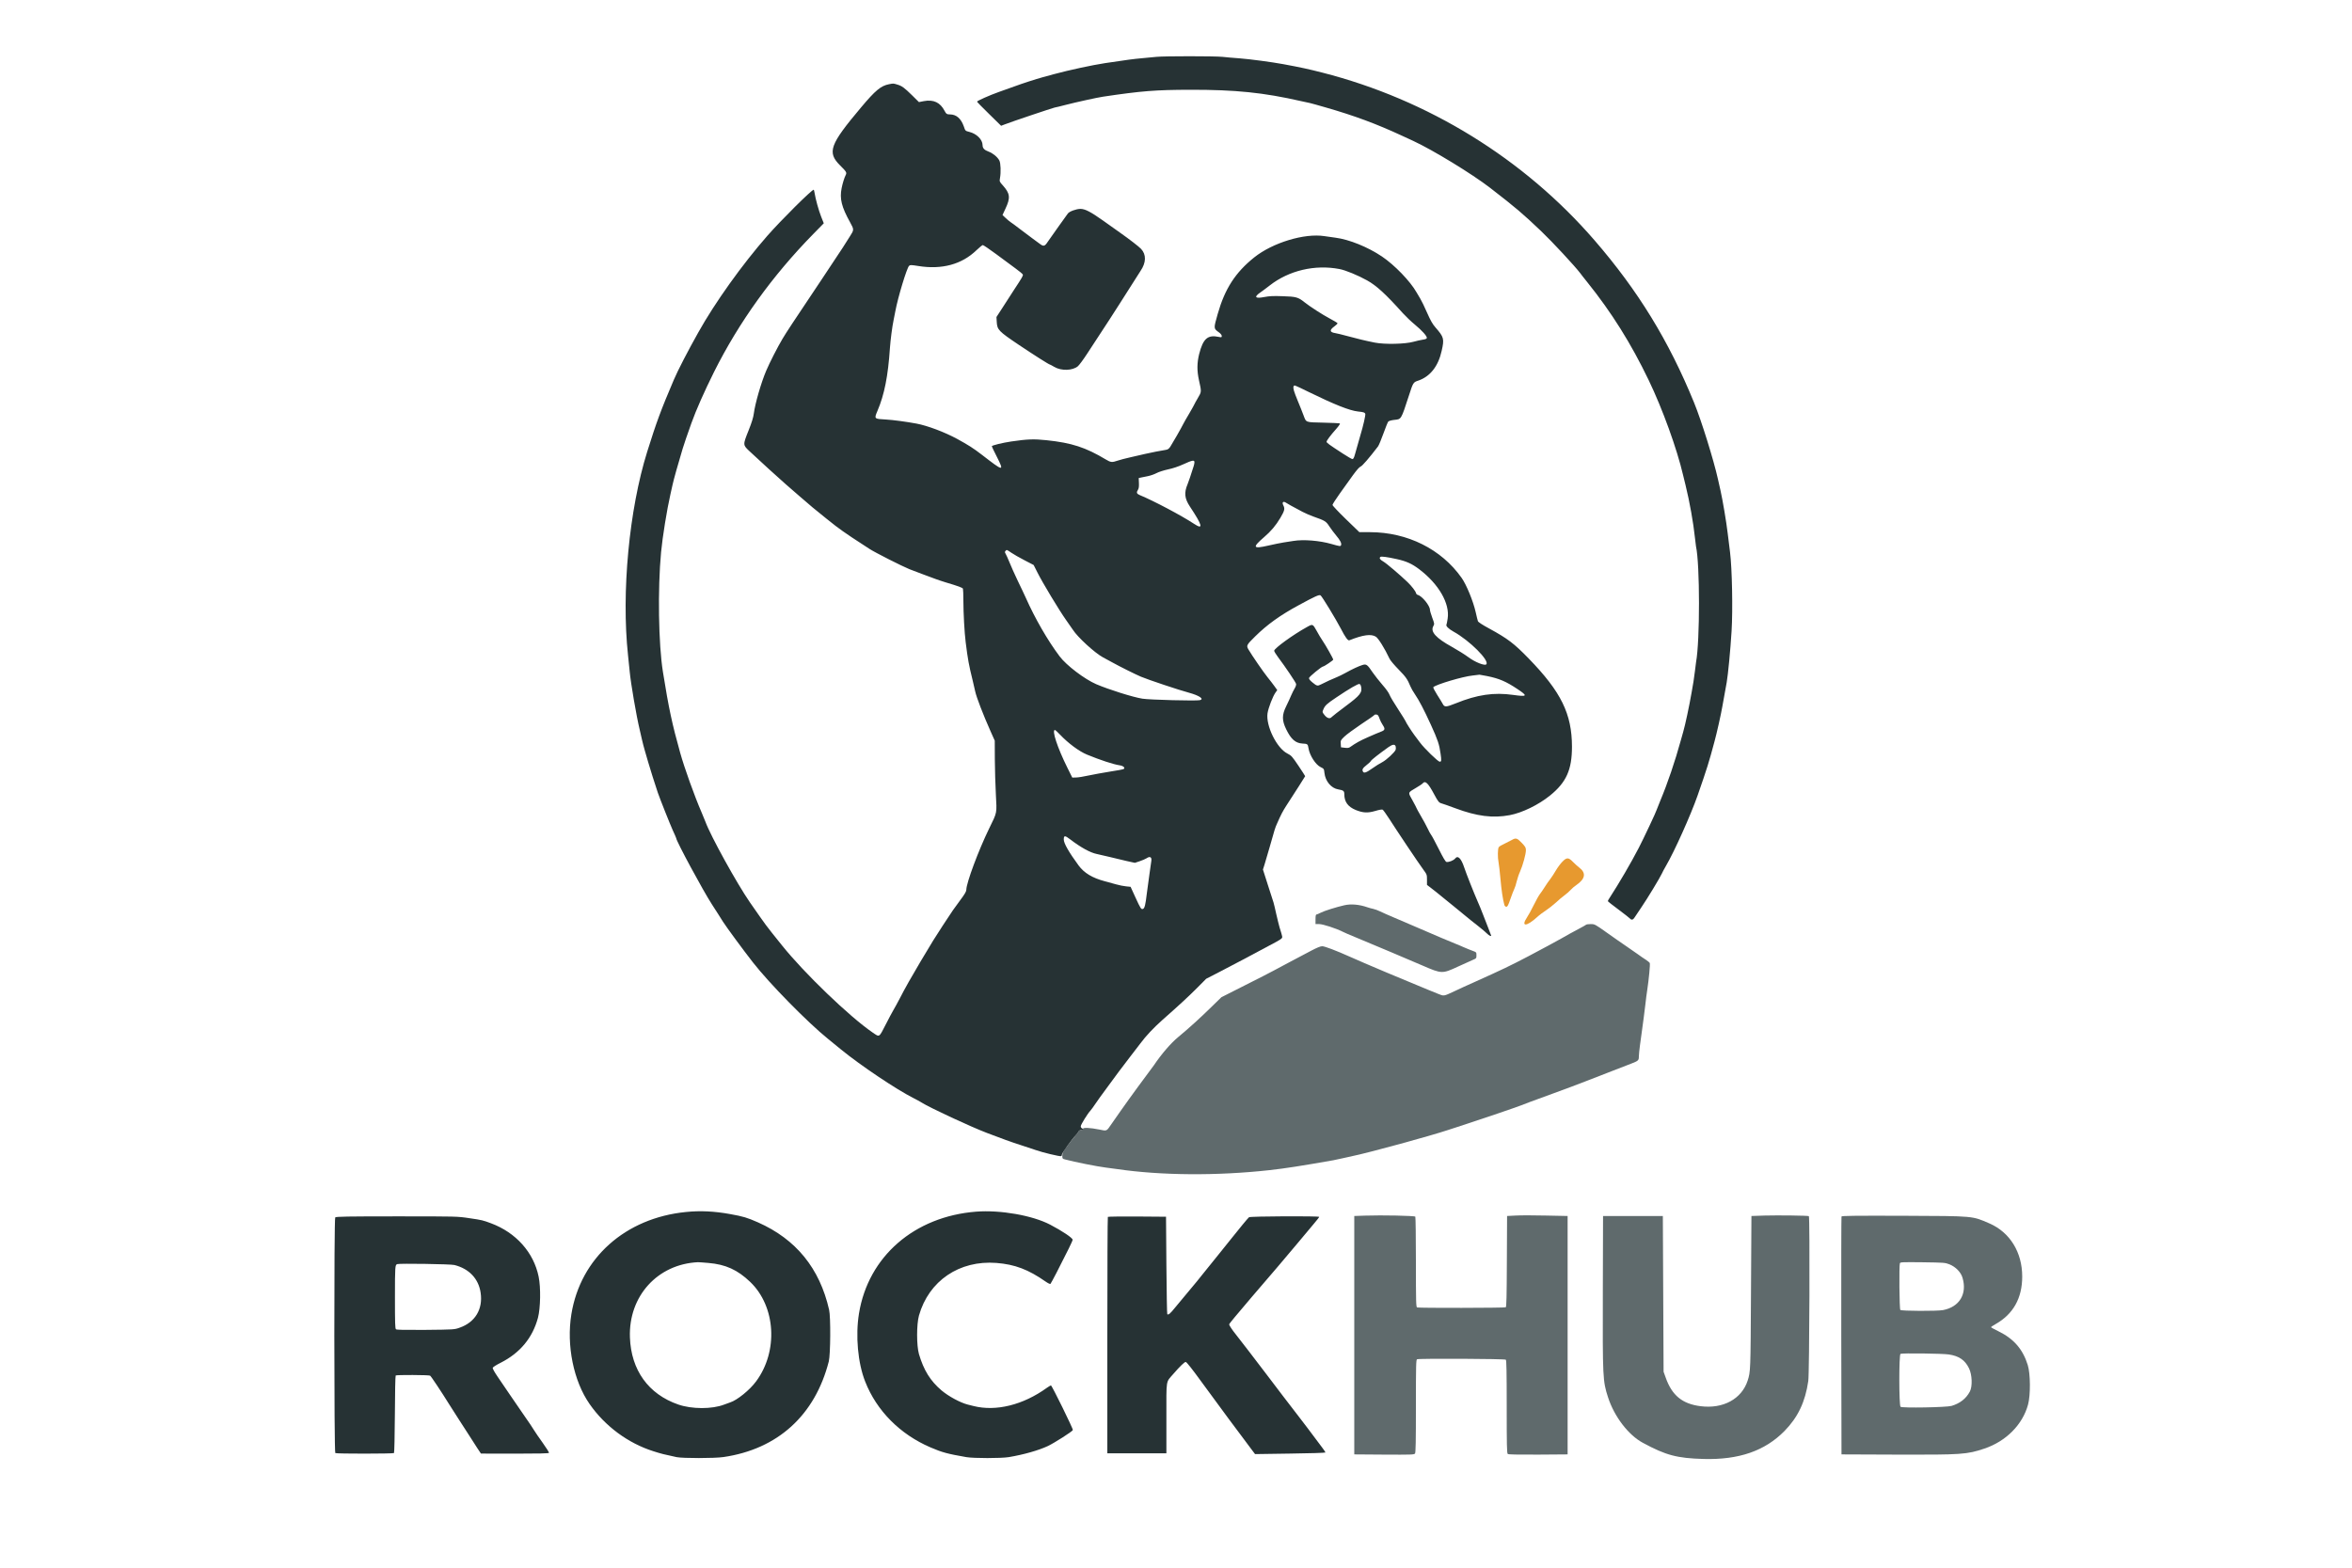
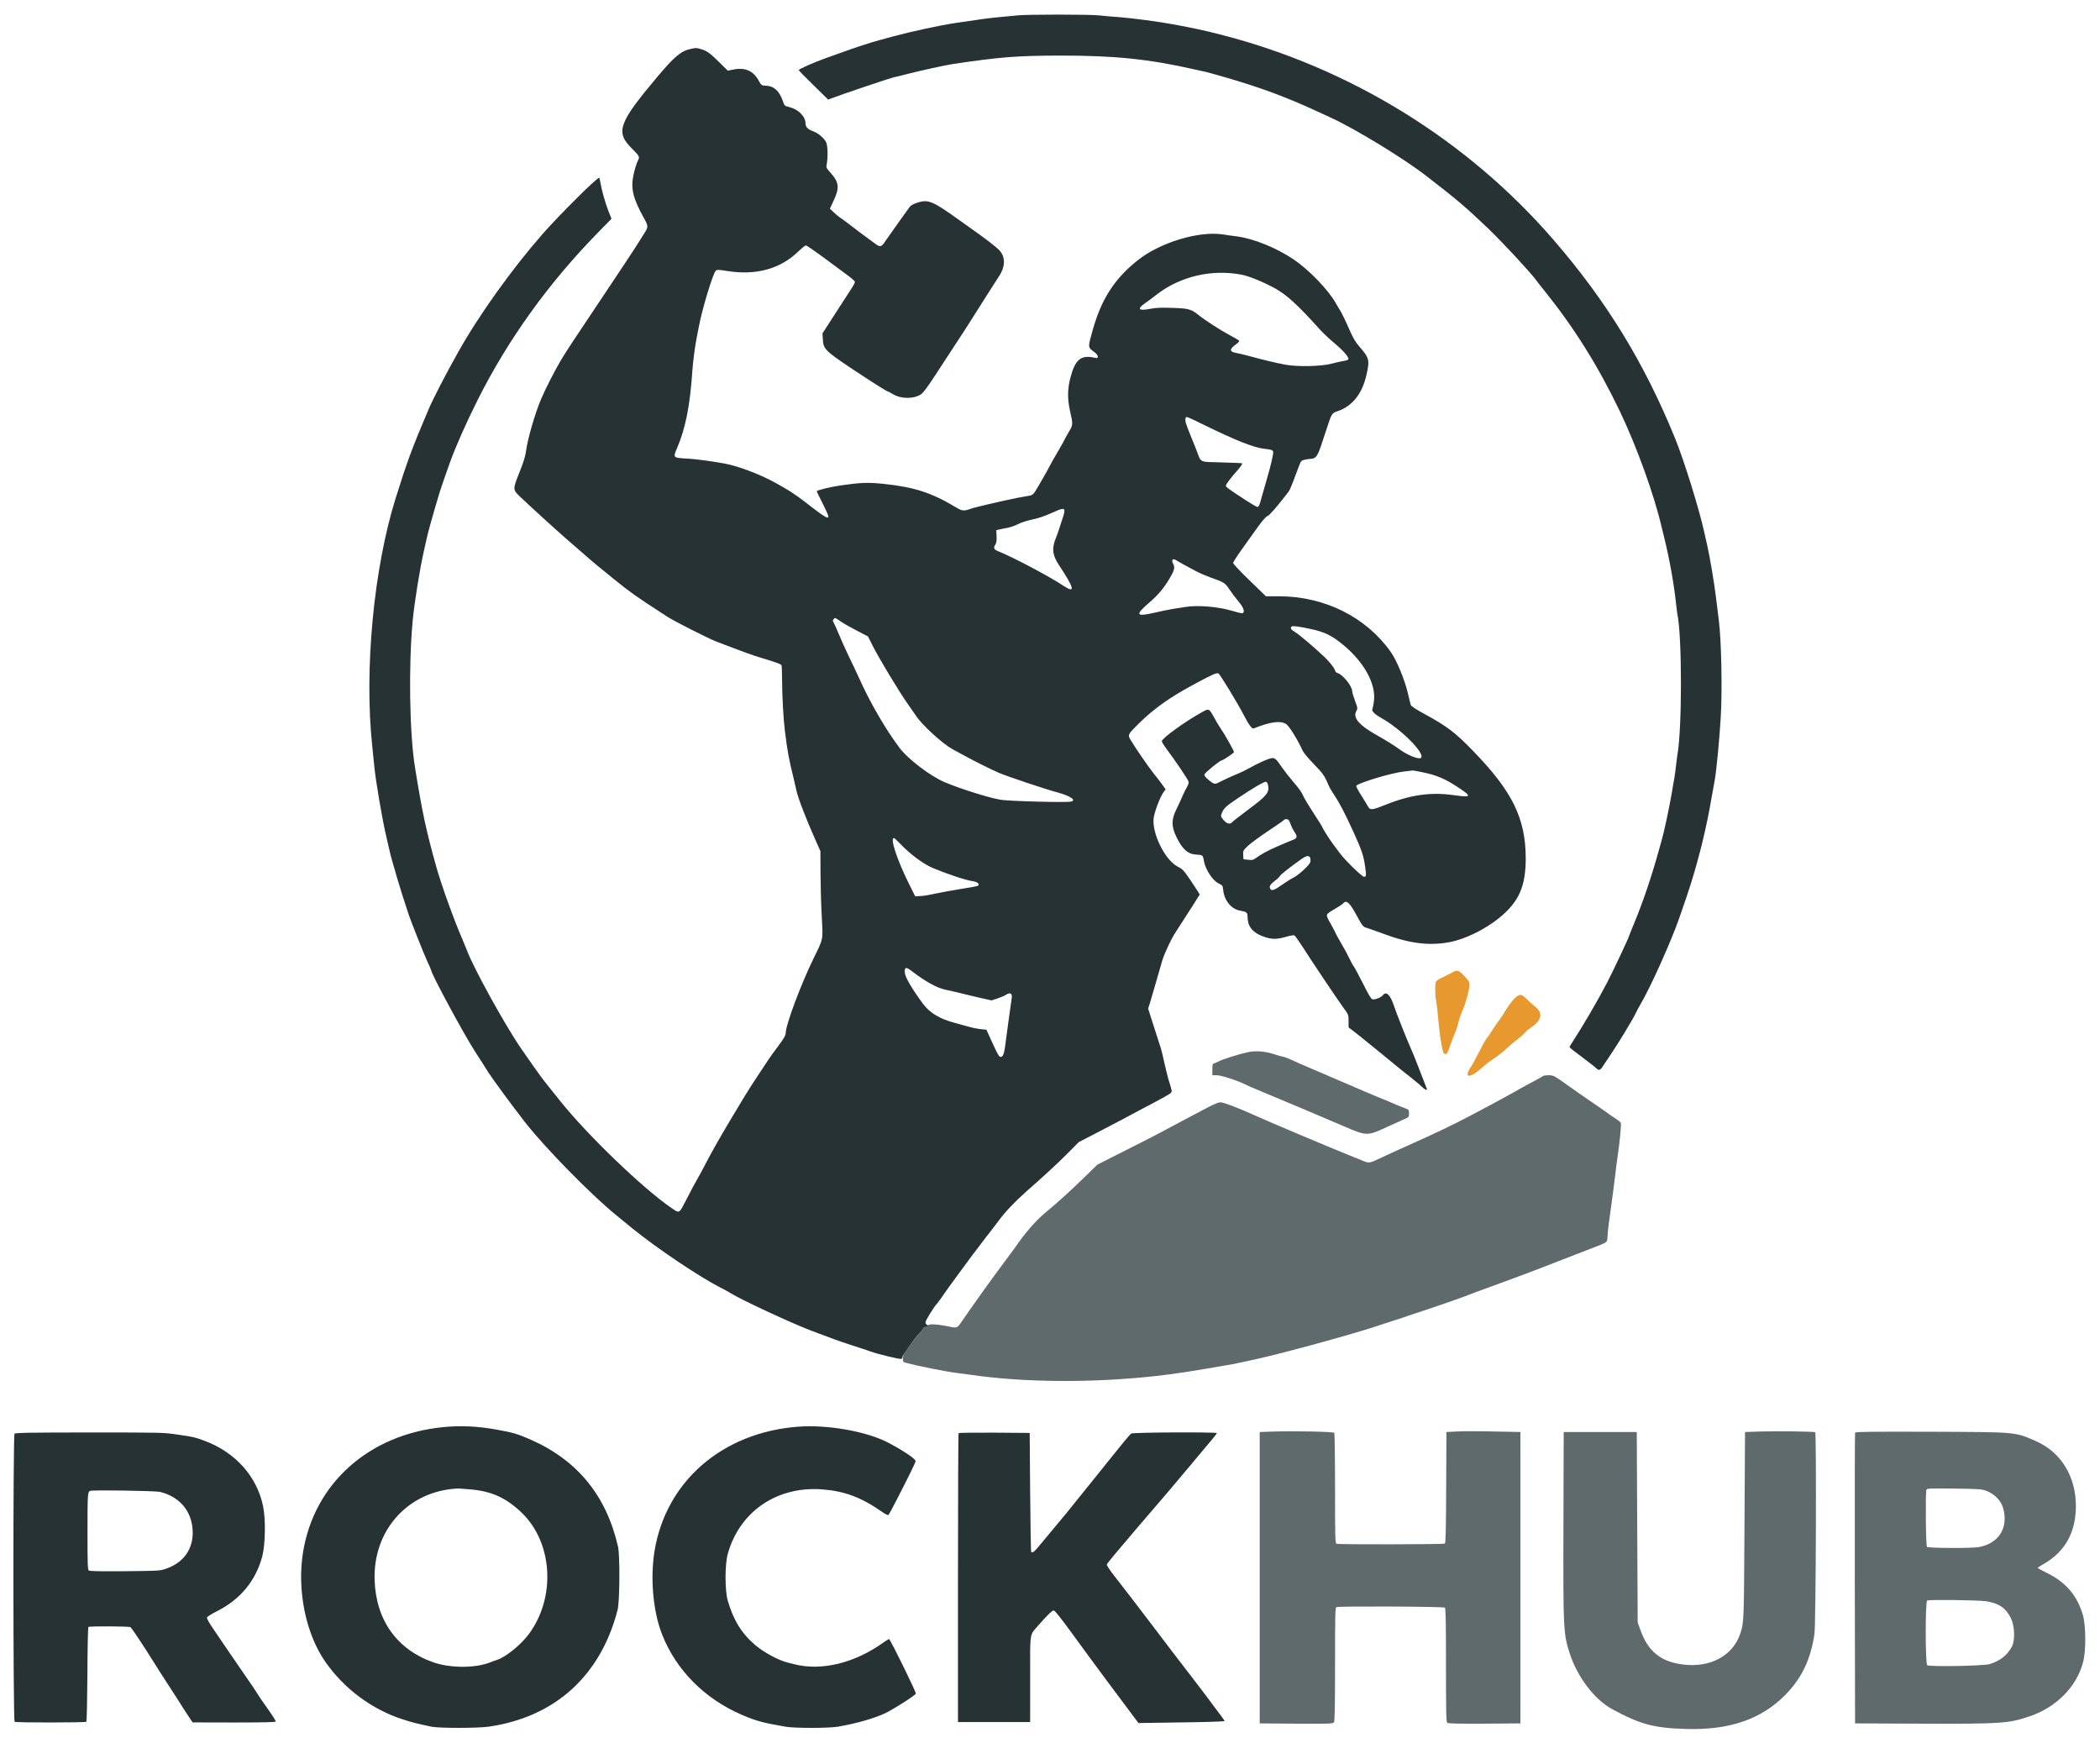
- <svg xmlns="http://www.w3.org/2000/svg" viewBox="0 0 1062 708" width="1062" height="708">
+ <svg xmlns="http://www.w3.org/2000/svg" viewBox="146 20 776 644" width="776" height="644">
  <g id="gray" transform="translate(0,708) scale(0.033333,-0.033333)" fill="#5f6a6c">
    <path d="M18210 8975 c-107 -24 -275 -77 -320 -101 -25 -13 -51 -24 -57 -24 -9 0 -13 -19 -13 -65 l0 -65 50 0 c49 0 225 -57 313 -101 20 -11 101 -46 180 -78 240 -99 733 -308 907 -383 261 -113 266 -113 480 -14 80 37 169 77 197 89 52 22 53 23 53 64 0 40 -1 42 -47 59 -27 9 -87 34 -136 55 -48 22 -89 39 -92 39 -6 0 -337 141 -565 240 -85 37 -211 91 -280 120 -69 29 -151 65 -183 81 -31 15 -74 31 -95 35 -20 4 -55 13 -77 21 -111 39 -223 49 -315 28z M21485 8711 c-6 -5 -46 -28 -90 -51 -104 -55 -165 -89 -245 -135 -61 -35 -265 -145 -445 -240 -248 -130 -361 -184 -735 -352 -80 -35 -202 -91 -271 -124 -146 -68 -138 -67 -221 -33 -35 14 -94 39 -133 54 -259 105 -891 371 -1060 448 -188 84 -340 142 -375 142 -23 0 -71 -20 -140 -56 -58 -31 -184 -98 -280 -148 -96 -51 -204 -109 -240 -128 -36 -20 -209 -109 -385 -197 l-320 -162 -125 -122 c-160 -157 -315 -298 -458 -416 -104 -86 -229 -232 -332 -385 -8 -12 -40 -55 -71 -96 -215 -289 -321 -437 -512 -712 -58 -85 -54 -83 -154 -62 -129 26 -223 30 -223 10 0 -10 -9 -16 -25 -16 -15 0 -29 -8 -36 -22 -6 -13 -23 -34 -36 -48 -14 -14 -61 -73 -104 -131 -68 -92 -79 -112 -79 -148 0 -38 2 -41 38 -50 126 -34 437 -96 552 -110 47 -6 114 -15 150 -20 595 -88 1361 -93 2065 -15 224 25 426 57 865 134 25 5 88 18 140 30 52 12 113 26 135 30 235 50 1030 267 1280 350 66 22 190 62 275 90 209 68 629 211 715 244 78 31 105 41 420 156 121 44 238 88 260 96 22 9 121 46 220 84 99 38 257 99 350 136 94 36 203 79 243 94 95 37 102 43 102 96 0 24 7 92 15 151 8 59 20 142 25 183 5 41 17 125 25 185 8 61 19 151 25 200 5 50 16 133 24 185 21 138 41 344 34 362 -4 8 -27 28 -52 44 -26 16 -75 50 -109 75 -34 25 -105 74 -157 109 -52 35 -170 117 -261 182 -163 116 -167 118 -221 118 -30 0 -58 -4 -63 -9z M18490 4770 l-145 -5 0 -1615 0 -1615 405 -3 c372 -2 406 -1 418 15 9 13 12 158 12 644 0 562 2 627 16 633 32 12 1189 7 1202 -6 9 -9 12 -165 12 -639 0 -517 2 -629 14 -638 9 -8 126 -10 412 -9 l399 3 0 1615 0 1615 -295 6 c-162 4 -347 4 -410 0 l-115 -6 -3 -614 c-2 -477 -5 -617 -15 -623 -14 -9 -1178 -11 -1201 -2 -14 6 -16 69 -16 613 0 333 -4 611 -8 617 -8 13 -454 22 -682 14z M23905 4771 l-180 -6 -6 -1040 c-6 -1065 -6 -1067 -45 -1190 -81 -249 -332 -386 -638 -347 -247 31 -388 146 -473 389 l-28 78 -5 1055 -5 1055 -405 0 -405 0 -3 -1035 c-3 -1157 -1 -1201 70 -1420 84 -261 275 -512 472 -618 312 -169 463 -209 823 -219 479 -13 830 109 1096 379 182 186 281 394 322 677 16 113 23 2225 8 2234 -15 8 -418 13 -598 8z M24945 4758 c-3 -7 -4 -735 -3 -1618 l3 -1605 745 -3 c883 -3 955 2 1192 82 293 99 517 325 590 596 35 129 33 418 -4 536 -66 213 -190 356 -395 456 -57 28 -103 53 -103 57 0 3 28 22 62 41 240 136 361 352 361 645 0 328 -166 598 -443 719 -238 103 -198 100 -1163 104 -676 2 -838 0 -842 -10z m1460 -647 c86 -34 158 -107 180 -185 64 -218 -43 -394 -265 -436 -78 -15 -563 -13 -578 2 -13 13 -18 600 -6 633 6 15 34 16 308 13 287 -4 304 -5 361 -27z m-7 -1222 c138 -20 220 -76 274 -187 43 -87 49 -247 11 -317 -51 -95 -133 -159 -247 -193 -69 -20 -669 -31 -691 -12 -22 18 -22 705 -1 717 21 12 569 5 654 -8z" />
  </g>
  <g id="dark" transform="translate(0,708) scale(0.033333,-0.033333)" fill="#263234">
    <path d="M15665 20470 c-38 -4 -128 -13 -200 -19 -119 -11 -181 -19 -495 -66 -172 -26 -492 -95 -691 -149 -52 -14 -121 -33 -154 -42 -95 -26 -271 -83 -385 -125 -58 -21 -152 -55 -210 -75 -126 -45 -295 -120 -295 -131 0 -4 73 -80 163 -167 l163 -160 47 18 c85 34 649 223 678 229 16 2 83 19 149 36 139 36 425 99 505 111 523 78 713 93 1185 94 610 1 992 -38 1500 -154 50 -11 104 -23 120 -26 17 -4 113 -30 215 -60 386 -111 683 -221 1030 -382 36 -16 104 -48 152 -70 268 -124 800 -449 1042 -636 358 -277 436 -344 692 -587 154 -147 459 -476 530 -570 10 -15 53 -69 94 -120 331 -412 594 -832 833 -1329 189 -393 383 -930 467 -1290 7 -30 22 -91 33 -135 54 -219 106 -509 127 -712 5 -51 12 -102 14 -115 54 -242 54 -1283 1 -1568 -3 -14 -9 -68 -15 -120 -6 -52 -15 -117 -20 -145 -5 -27 -17 -93 -25 -145 -32 -186 -88 -447 -114 -535 -5 -16 -19 -66 -31 -110 -81 -294 -180 -586 -281 -827 -27 -65 -49 -120 -49 -123 0 -13 -178 -391 -242 -514 -105 -203 -266 -478 -395 -677 -13 -19 -23 -38 -23 -43 0 -4 65 -56 144 -114 79 -59 149 -114 156 -122 19 -23 43 -18 61 13 9 15 52 79 95 142 79 115 250 398 276 455 7 17 32 64 56 105 111 188 336 690 427 950 132 379 153 448 230 735 31 113 87 364 106 473 21 117 38 213 59 327 18 104 50 431 66 695 18 287 7 848 -21 1070 -8 63 -22 176 -31 250 -19 163 -68 450 -97 580 -8 36 -25 108 -36 160 -58 260 -224 793 -323 1035 -342 838 -759 1518 -1349 2200 -956 1105 -2256 1906 -3685 2271 -196 50 -289 70 -531 115 -158 29 -450 68 -593 79 -74 5 -178 14 -230 20 -108 11 -789 11 -895 0z M12042 20099 c-109 -21 -184 -83 -377 -313 -426 -506 -463 -609 -285 -787 86 -85 93 -97 76 -130 -18 -34 -43 -115 -55 -177 -29 -144 -2 -254 115 -465 54 -98 54 -100 -3 -189 -25 -40 -69 -109 -97 -153 -28 -44 -156 -237 -285 -430 -420 -628 -467 -699 -531 -805 -68 -114 -175 -324 -222 -435 -69 -163 -150 -445 -167 -579 -6 -49 -28 -121 -70 -226 -80 -201 -80 -197 17 -288 103 -98 420 -386 484 -441 28 -24 111 -96 184 -160 139 -122 220 -189 369 -308 124 -99 134 -107 222 -170 69 -49 133 -92 363 -241 72 -47 441 -234 538 -273 43 -17 127 -49 187 -71 61 -22 137 -50 170 -63 33 -12 94 -33 135 -45 171 -51 229 -72 234 -86 3 -9 6 -82 6 -162 0 -168 15 -437 31 -562 29 -234 44 -314 95 -520 14 -58 29 -124 34 -147 17 -80 110 -321 207 -538 l58 -130 1 -250 c1 -137 7 -352 14 -477 14 -264 20 -236 -91 -463 -143 -293 -309 -738 -309 -829 0 -23 -20 -59 -84 -144 -92 -124 -91 -122 -232 -337 -108 -165 -144 -223 -303 -490 -121 -204 -213 -366 -284 -505 -27 -52 -64 -120 -82 -150 -18 -30 -65 -118 -104 -195 -97 -188 -83 -180 -182 -113 -312 214 -923 801 -1225 1178 -33 41 -96 120 -140 175 -45 55 -117 152 -160 215 -44 63 -105 151 -136 195 -174 251 -531 897 -602 1091 -8 21 -31 77 -51 124 -97 223 -235 609 -291 810 -109 390 -155 602 -234 1097 -60 375 -72 1122 -25 1622 19 203 80 581 126 781 12 52 25 111 29 130 13 63 78 295 137 490 14 49 68 205 118 345 66 184 173 425 307 695 338 675 789 1303 1345 1870 l142 145 -35 88 c-34 86 -77 241 -90 325 -4 23 -9 42 -11 42 -28 0 -441 -411 -629 -625 -339 -387 -709 -904 -935 -1309 -139 -247 -280 -520 -331 -641 -175 -410 -236 -575 -361 -975 -245 -783 -351 -1906 -260 -2755 8 -77 18 -178 23 -225 15 -159 90 -598 135 -785 8 -33 22 -94 31 -135 9 -41 27 -109 39 -150 13 -41 33 -111 45 -155 20 -71 99 -322 131 -415 33 -95 165 -426 204 -513 25 -53 45 -100 45 -103 0 -38 363 -711 485 -899 28 -44 67 -105 87 -135 19 -30 47 -75 63 -100 48 -75 270 -377 405 -550 224 -287 741 -813 1016 -1035 34 -28 115 -93 180 -147 264 -215 747 -539 975 -654 40 -20 91 -48 113 -62 115 -72 665 -328 886 -412 218 -83 316 -119 450 -162 85 -27 179 -59 208 -69 88 -32 329 -90 345 -83 9 3 13 12 11 19 -5 13 138 214 189 265 13 14 30 35 36 48 7 14 21 22 36 22 28 0 34 15 10 24 -8 3 -15 15 -15 27 0 21 93 172 132 213 11 12 41 53 67 92 26 39 94 134 151 210 57 76 131 177 164 223 34 46 104 138 156 205 52 66 115 148 139 181 74 100 176 208 298 317 230 203 348 312 469 433 l123 124 188 97 c103 53 244 127 313 164 69 37 170 91 225 120 215 113 284 151 296 166 13 16 14 15 -28 149 -8 28 -28 108 -44 178 -15 71 -33 143 -38 160 -6 18 -40 125 -77 239 l-66 207 20 63 c11 35 41 137 67 228 74 261 77 272 103 330 54 123 78 169 127 245 114 175 255 396 255 399 0 3 -41 66 -91 141 -86 127 -95 138 -150 166 -144 72 -294 377 -269 546 12 74 71 229 110 283 l22 30 -38 53 c-20 28 -63 84 -94 122 -55 68 -212 296 -258 375 -31 53 -28 61 91 178 161 159 338 287 592 424 219 119 274 144 293 132 19 -11 208 -323 274 -449 61 -119 97 -168 116 -160 186 74 295 89 359 49 34 -21 119 -157 186 -299 10 -22 65 -87 122 -145 99 -101 121 -133 161 -230 10 -25 37 -72 60 -105 59 -87 121 -205 217 -415 94 -206 114 -266 131 -391 14 -95 12 -109 -12 -109 -23 1 -208 180 -267 260 -27 36 -61 81 -75 100 -39 52 -120 179 -120 189 0 4 -46 77 -101 162 -56 85 -108 173 -116 195 -8 24 -48 81 -96 135 -45 52 -104 127 -131 166 -74 110 -87 119 -138 104 -50 -15 -135 -54 -234 -109 -38 -21 -89 -46 -112 -55 -53 -21 -165 -72 -214 -98 -51 -26 -58 -25 -117 23 -36 29 -51 48 -49 62 3 18 171 156 190 156 15 0 138 83 138 93 0 14 -103 197 -148 262 -19 28 -52 82 -73 122 -57 102 -56 102 -136 57 -187 -103 -443 -289 -443 -321 0 -9 24 -48 53 -87 98 -130 240 -341 244 -362 3 -12 -6 -39 -19 -60 -13 -22 -34 -64 -47 -94 -12 -30 -43 -97 -68 -148 -59 -119 -59 -192 0 -313 65 -134 126 -188 221 -193 68 -3 72 -7 81 -63 14 -95 97 -225 164 -256 45 -22 46 -23 52 -79 12 -112 92 -208 187 -223 70 -12 82 -21 82 -64 0 -105 49 -172 157 -216 98 -39 160 -42 263 -12 53 16 90 22 100 17 8 -5 46 -58 85 -118 101 -159 400 -605 462 -689 52 -71 53 -73 53 -142 l0 -70 56 -43 c32 -24 101 -79 154 -123 54 -44 123 -100 154 -125 31 -25 96 -78 144 -118 48 -40 130 -106 182 -146 52 -41 108 -88 124 -105 24 -25 56 -41 56 -28 0 1 -18 49 -41 107 -23 58 -56 143 -74 190 -18 47 -48 121 -68 165 -51 116 -155 378 -183 463 -41 123 -86 168 -123 120 -21 -26 -86 -52 -117 -46 -13 2 -45 56 -105 176 -48 96 -94 181 -103 191 -8 9 -29 48 -47 86 -18 39 -59 114 -91 168 -32 55 -58 102 -58 105 0 4 -25 51 -55 106 -65 114 -67 105 45 171 43 25 84 52 90 60 37 44 74 9 159 -150 51 -95 64 -111 99 -120 15 -4 99 -33 187 -66 292 -109 508 -136 736 -93 169 32 389 139 546 266 221 179 297 349 297 663 -1 443 -147 741 -585 1192 -199 205 -284 270 -537 408 -91 49 -147 86 -152 99 -4 12 -18 66 -30 121 -33 148 -125 373 -191 466 -274 389 -734 618 -1239 619 l-146 0 -182 176 c-100 97 -182 184 -182 193 0 9 45 79 100 156 55 77 135 188 177 247 51 70 87 111 104 117 23 8 117 117 236 273 11 15 44 94 73 175 29 81 59 155 66 162 8 8 43 18 79 22 99 10 92 -2 200 329 57 177 59 181 126 203 162 55 272 195 318 404 37 164 31 185 -85 318 -40 46 -66 93 -113 199 -33 77 -75 162 -92 190 -17 28 -41 67 -51 86 -84 149 -297 370 -468 485 -192 129 -444 231 -631 255 -41 5 -108 14 -149 21 -270 42 -701 -89 -950 -288 -255 -204 -398 -425 -495 -767 -57 -201 -57 -195 18 -250 22 -16 37 -35 37 -48 0 -19 -4 -20 -37 -13 -153 33 -215 -21 -269 -231 -30 -121 -31 -226 -3 -354 36 -161 36 -156 -15 -243 -25 -43 -46 -80 -46 -83 0 -3 -31 -58 -68 -122 -38 -64 -76 -130 -84 -147 -25 -52 -149 -268 -175 -307 -19 -29 -34 -39 -62 -43 -64 -10 -194 -35 -276 -54 -44 -11 -134 -31 -200 -46 -66 -15 -145 -35 -176 -46 -75 -26 -93 -24 -158 15 -275 165 -463 226 -805 262 -173 18 -255 15 -476 -17 -116 -17 -265 -53 -265 -65 0 -5 31 -69 68 -142 103 -204 94 -203 -203 27 -114 88 -182 131 -335 215 -170 92 -401 179 -550 207 -139 26 -321 50 -410 55 -166 9 -165 8 -119 117 94 220 144 474 169 852 8 113 31 289 50 380 8 39 19 93 24 122 34 183 154 580 185 611 14 14 27 14 127 -2 318 -51 587 22 785 213 41 39 80 71 87 71 8 0 89 -55 180 -122 91 -68 209 -154 261 -193 53 -38 98 -76 101 -84 6 -15 -5 -35 -121 -211 -44 -69 -116 -179 -158 -245 l-78 -120 4 -67 c6 -106 26 -126 296 -308 212 -142 413 -270 426 -270 3 0 29 -14 58 -31 94 -56 248 -51 319 9 18 15 75 92 127 172 119 182 196 299 304 465 47 72 109 168 138 215 68 109 258 407 280 440 77 113 79 221 7 298 -29 31 -157 130 -282 218 -55 39 -161 114 -235 167 -165 117 -242 157 -304 157 -57 0 -152 -35 -171 -63 -9 -12 -66 -92 -127 -177 -61 -85 -127 -179 -146 -207 -40 -62 -57 -65 -110 -24 -20 15 -64 48 -98 72 -34 24 -108 80 -165 124 -57 44 -115 87 -130 96 -14 9 -45 35 -67 56 l-42 40 40 86 c70 148 63 206 -37 317 -45 50 -45 52 -37 98 14 77 10 203 -9 238 -24 46 -88 99 -143 119 -60 22 -84 47 -84 89 -1 75 -79 154 -179 179 -55 14 -55 14 -75 74 -38 107 -100 162 -186 163 -43 0 -53 7 -74 47 -59 115 -150 158 -282 133 l-66 -13 -91 90 c-108 106 -139 129 -204 148 -53 16 -51 16 -111 4z m6103 -2504 c80 -15 251 -85 374 -154 126 -70 250 -183 486 -446 39 -43 111 -112 160 -152 99 -82 167 -158 163 -182 -2 -11 -20 -18 -55 -23 -29 -4 -85 -17 -125 -28 -113 -32 -388 -38 -523 -12 -122 24 -246 54 -385 92 -58 16 -124 32 -148 36 -83 13 -87 41 -14 94 24 17 42 36 40 41 -2 6 -49 34 -104 63 -99 52 -272 164 -347 224 -81 65 -112 74 -291 79 -130 5 -180 2 -249 -11 -121 -24 -145 -2 -61 57 26 17 85 62 133 99 261 204 613 287 946 223z m-416 -1666 c345 -169 553 -252 666 -264 77 -8 92 -13 99 -31 6 -16 -26 -159 -69 -301 -37 -127 -52 -180 -71 -250 -12 -45 -22 -63 -34 -63 -8 0 -67 34 -130 75 -189 123 -220 146 -220 160 0 16 52 86 133 177 39 45 54 69 45 72 -7 3 -109 7 -227 10 -244 6 -225 -2 -266 106 -15 41 -50 128 -77 193 -52 127 -64 167 -55 192 9 21 1 24 206 -76z m-1549 -951 c0 -12 -4 -35 -10 -52 -37 -117 -70 -216 -83 -246 -49 -116 -41 -193 31 -302 173 -261 187 -321 55 -234 -168 111 -546 311 -735 389 -41 17 -47 35 -23 71 11 17 15 43 13 91 l-3 68 30 7 c17 4 59 13 94 19 35 7 87 25 115 40 29 16 97 38 156 51 68 14 142 39 210 70 120 55 150 61 150 28z m1245 -552 c19 -13 73 -43 218 -120 38 -20 105 -49 150 -65 156 -55 169 -63 214 -132 23 -35 64 -90 92 -123 55 -65 77 -107 67 -132 -7 -18 -16 -17 -131 16 -159 46 -379 64 -516 41 -30 -5 -88 -14 -129 -20 -41 -6 -136 -26 -211 -43 -209 -48 -219 -26 -54 116 90 77 159 158 219 260 56 95 63 123 42 165 -25 47 -4 67 39 37z m-3725 -675 c30 -21 111 -67 179 -102 l123 -64 53 -105 c70 -139 293 -509 386 -640 41 -58 82 -117 92 -132 65 -102 296 -313 406 -373 37 -19 95 -51 131 -71 97 -54 305 -158 385 -192 91 -39 521 -183 650 -217 140 -38 211 -86 149 -101 -47 -12 -683 4 -779 20 -127 20 -454 123 -625 196 -158 68 -404 255 -496 377 -161 214 -333 512 -458 793 -19 41 -67 145 -109 230 -41 85 -91 198 -112 250 -21 52 -45 105 -53 118 -11 18 -12 25 -2 37 17 20 16 20 80 -24z m5221 -86 c131 -29 205 -63 302 -136 266 -201 419 -466 387 -670 -6 -40 -13 -76 -16 -81 -12 -18 28 -58 93 -94 220 -121 495 -396 446 -445 -22 -22 -153 30 -242 97 -47 35 -148 98 -225 141 -214 118 -292 204 -251 278 17 32 17 34 -14 117 -17 47 -31 94 -31 106 0 56 -106 187 -165 202 -11 3 -22 15 -24 25 -4 24 -59 95 -115 149 -100 96 -285 254 -329 279 -45 26 -56 44 -39 61 10 11 88 1 223 -29z m1225 -1585 c162 -33 256 -73 410 -176 143 -95 135 -106 -58 -79 -261 37 -488 4 -778 -114 -133 -53 -153 -54 -177 -7 -9 17 -43 73 -76 124 -34 54 -56 97 -51 102 38 37 401 145 534 158 47 5 88 10 91 11 4 0 51 -8 105 -19z m-1710 -137 c21 -84 -8 -122 -210 -272 -94 -70 -177 -135 -185 -144 -24 -30 -63 -20 -98 24 -32 40 -32 41 -17 77 22 54 46 76 179 165 169 114 294 187 311 180 8 -3 17 -16 20 -30z m231 -395 c6 -7 16 -29 22 -49 7 -20 25 -57 42 -82 36 -55 31 -70 -29 -92 -26 -10 -103 -42 -172 -73 -109 -48 -161 -77 -245 -136 -14 -9 -35 -12 -70 -7 l-50 6 -3 48 c-3 45 -1 49 50 98 29 28 131 103 225 166 95 63 175 118 178 124 9 13 41 11 52 -3z m-4310 -259 c114 -120 261 -229 368 -273 177 -73 359 -133 443 -145 49 -7 78 -35 53 -50 -7 -5 -90 -21 -185 -35 -94 -15 -225 -39 -291 -53 -66 -15 -142 -27 -170 -27 l-50 -1 -67 135 c-135 272 -213 510 -168 510 5 0 35 -27 67 -61z m4549 -163 c3 -14 3 -33 0 -43 -11 -34 -125 -140 -183 -170 -32 -16 -91 -53 -130 -81 -86 -61 -117 -72 -131 -45 -14 27 -2 47 50 88 26 19 52 44 58 55 9 17 105 92 239 188 55 39 88 42 97 8z m-4408 -1259 c141 -108 272 -180 358 -197 27 -5 103 -23 169 -39 66 -17 171 -41 234 -56 l114 -25 66 22 c36 12 78 30 93 40 45 31 72 16 64 -36 -3 -22 -14 -102 -25 -176 -11 -74 -27 -193 -36 -265 -18 -155 -30 -201 -52 -209 -24 -10 -32 2 -103 157 l-65 142 -60 6 c-33 3 -94 15 -135 27 -41 11 -110 30 -153 42 -170 45 -281 112 -356 214 -130 177 -201 300 -201 351 0 58 14 59 88 2z M9290 4819 c-820 -82 -1426 -623 -1550 -1384 -69 -421 29 -906 247 -1218 209 -300 520 -530 863 -639 106 -34 146 -44 315 -80 85 -17 511 -17 635 1 735 107 1240 566 1427 1296 23 92 27 603 4 700 -128 562 -448 955 -962 1183 -150 66 -201 81 -379 113 -213 39 -408 48 -600 28z m305 -690 c235 -20 395 -93 567 -257 347 -332 383 -940 80 -1348 -86 -117 -257 -255 -352 -285 -14 -4 -50 -17 -80 -29 -164 -64 -439 -63 -623 1 -404 140 -638 466 -654 909 -20 558 373 993 922 1019 11 0 74 -4 140 -10z M13225 4824 c-839 -65 -1463 -607 -1589 -1379 -49 -301 -16 -672 84 -924 155 -395 472 -714 884 -891 161 -69 229 -87 486 -132 101 -17 469 -17 575 0 202 34 403 91 529 150 90 43 332 197 339 217 6 14 -284 604 -297 605 -4 0 -29 -15 -55 -33 -322 -233 -691 -324 -996 -246 -22 6 -56 14 -76 19 -102 26 -260 112 -354 191 -153 130 -242 274 -307 494 -33 116 -33 400 0 520 133 472 548 753 1050 714 250 -20 432 -89 665 -252 35 -24 61 -37 67 -31 5 5 41 72 81 149 151 294 219 432 219 448 0 25 -141 119 -305 205 -240 125 -674 201 -1000 176z M4541 4746 c-17 -20 -16 -3180 1 -3193 14 -11 778 -10 795 0 5 3 10 238 12 524 1 285 6 522 11 527 10 10 448 8 466 -2 13 -7 156 -223 259 -389 33 -53 94 -149 136 -213 41 -63 102 -157 135 -209 32 -52 82 -129 109 -170 l50 -75 459 -1 c319 0 460 3 463 11 2 6 -36 66 -85 135 -49 68 -101 144 -116 169 -14 25 -73 113 -131 195 -57 83 -147 213 -199 290 -53 77 -127 187 -166 244 -43 63 -69 110 -65 120 3 9 51 40 108 68 262 133 431 337 504 608 35 132 40 413 9 560 -68 328 -307 595 -644 721 -110 41 -120 44 -292 69 -165 25 -166 25 -986 25 -665 0 -824 -3 -833 -14z m1614 -645 c200 -50 329 -187 356 -378 32 -221 -75 -398 -284 -471 -72 -26 -75 -26 -460 -30 -291 -2 -392 0 -403 8 -12 11 -14 79 -14 434 0 419 2 438 30 449 30 11 723 1 775 -12z M15007 4753 c-4 -3 -7 -726 -7 -1605 l0 -1598 400 0 400 0 0 478 c0 541 -10 476 94 597 89 103 155 167 169 162 14 -4 91 -102 207 -262 103 -142 311 -424 375 -510 28 -36 94 -126 148 -198 54 -73 123 -165 153 -205 l55 -73 477 7 c262 3 477 10 477 15 0 4 -22 37 -48 71 -27 35 -77 101 -111 148 -34 47 -125 166 -201 265 -77 99 -175 227 -219 285 -44 58 -136 179 -205 270 -153 203 -382 499 -430 560 -48 59 -91 124 -91 136 0 5 35 50 78 101 195 231 293 347 386 454 118 136 242 282 457 538 84 102 187 223 226 270 40 47 73 89 73 94 0 13 -934 9 -951 -5 -16 -13 -141 -165 -236 -285 -26 -33 -120 -150 -208 -259 -88 -108 -169 -209 -180 -223 -32 -42 -112 -140 -220 -268 -55 -65 -128 -154 -163 -196 -62 -77 -86 -96 -100 -82 -4 3 -9 302 -12 663 l-5 657 -391 3 c-215 1 -393 -1 -397 -5z" />
  </g>
  <g id="orange" transform="translate(0,708) scale(0.033333,-0.033333)" fill="#e7992f">
    <path d="M20480 9860 c-19 -11 -64 -34 -100 -51 -36 -16 -71 -37 -77 -46 -16 -20 -17 -142 -3 -210 5 -26 17 -124 25 -218 13 -152 33 -284 53 -355 5 -16 15 -25 27 -25 16 0 26 20 55 105 20 58 44 119 53 137 9 18 24 63 32 100 9 37 29 98 46 135 37 83 79 236 79 289 0 35 -7 48 -57 100 -62 65 -79 70 -133 39z M21161 9562 c-25 -26 -64 -79 -86 -117 -22 -38 -56 -90 -75 -115 -20 -25 -54 -73 -75 -108 -22 -35 -52 -79 -68 -99 -15 -20 -52 -87 -82 -148 -30 -61 -70 -135 -90 -164 -86 -129 -8 -128 135 2 30 28 85 69 122 93 36 24 97 71 135 106 37 35 91 81 120 101 28 21 64 52 80 71 16 18 50 47 75 64 124 85 137 165 39 239 -20 15 -57 49 -83 75 -62 64 -86 64 -147 0z" />
  </g>
</svg>
